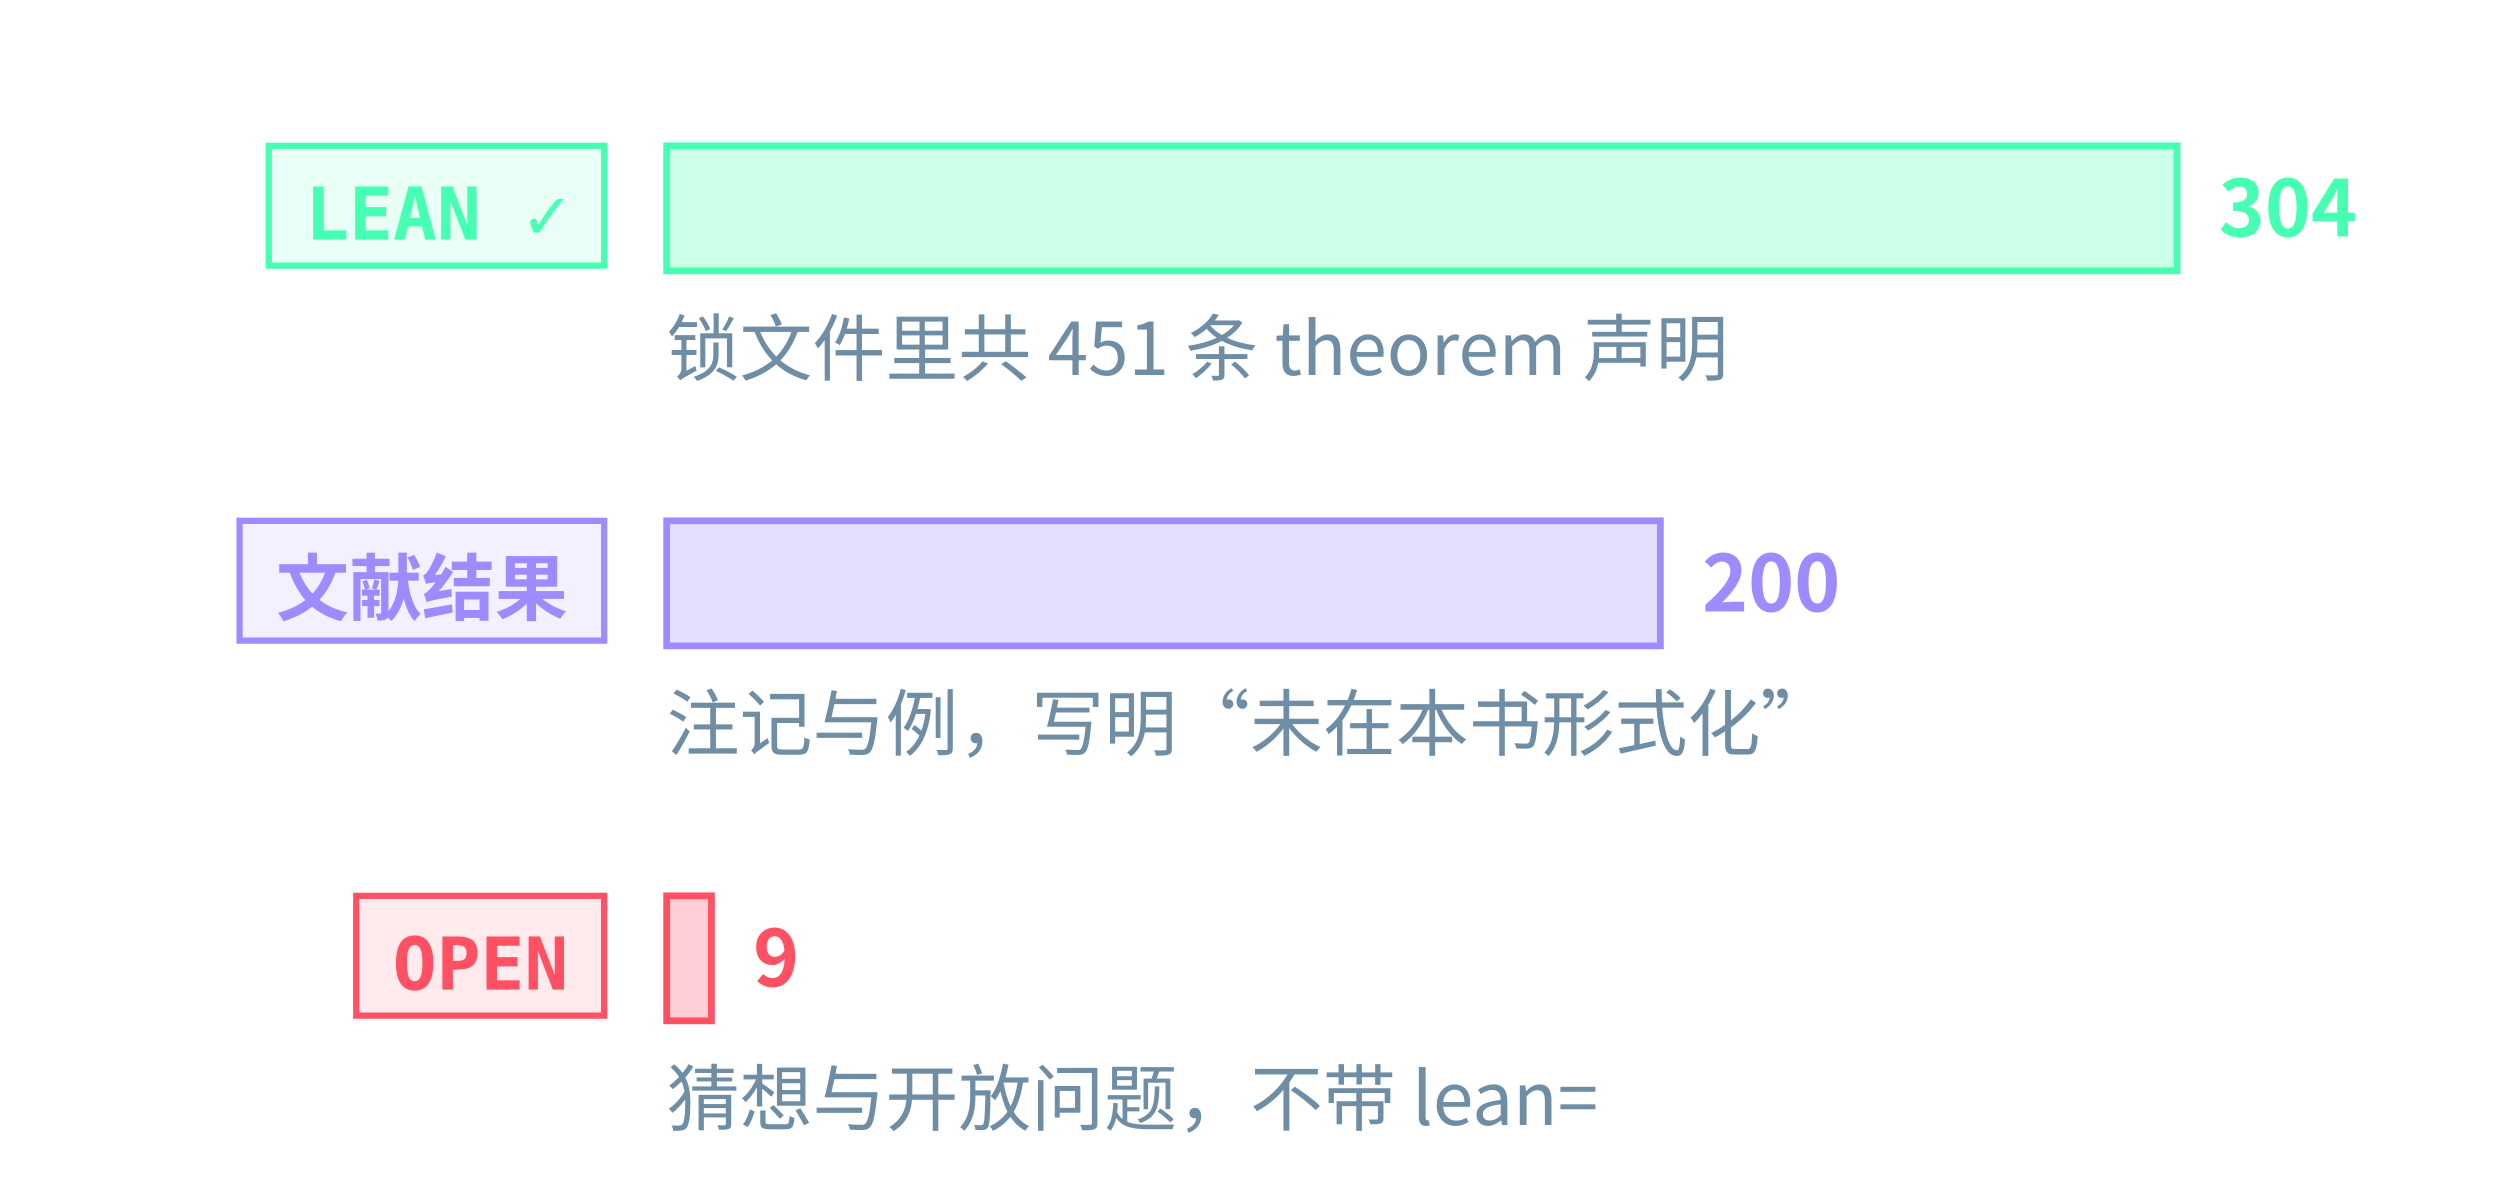
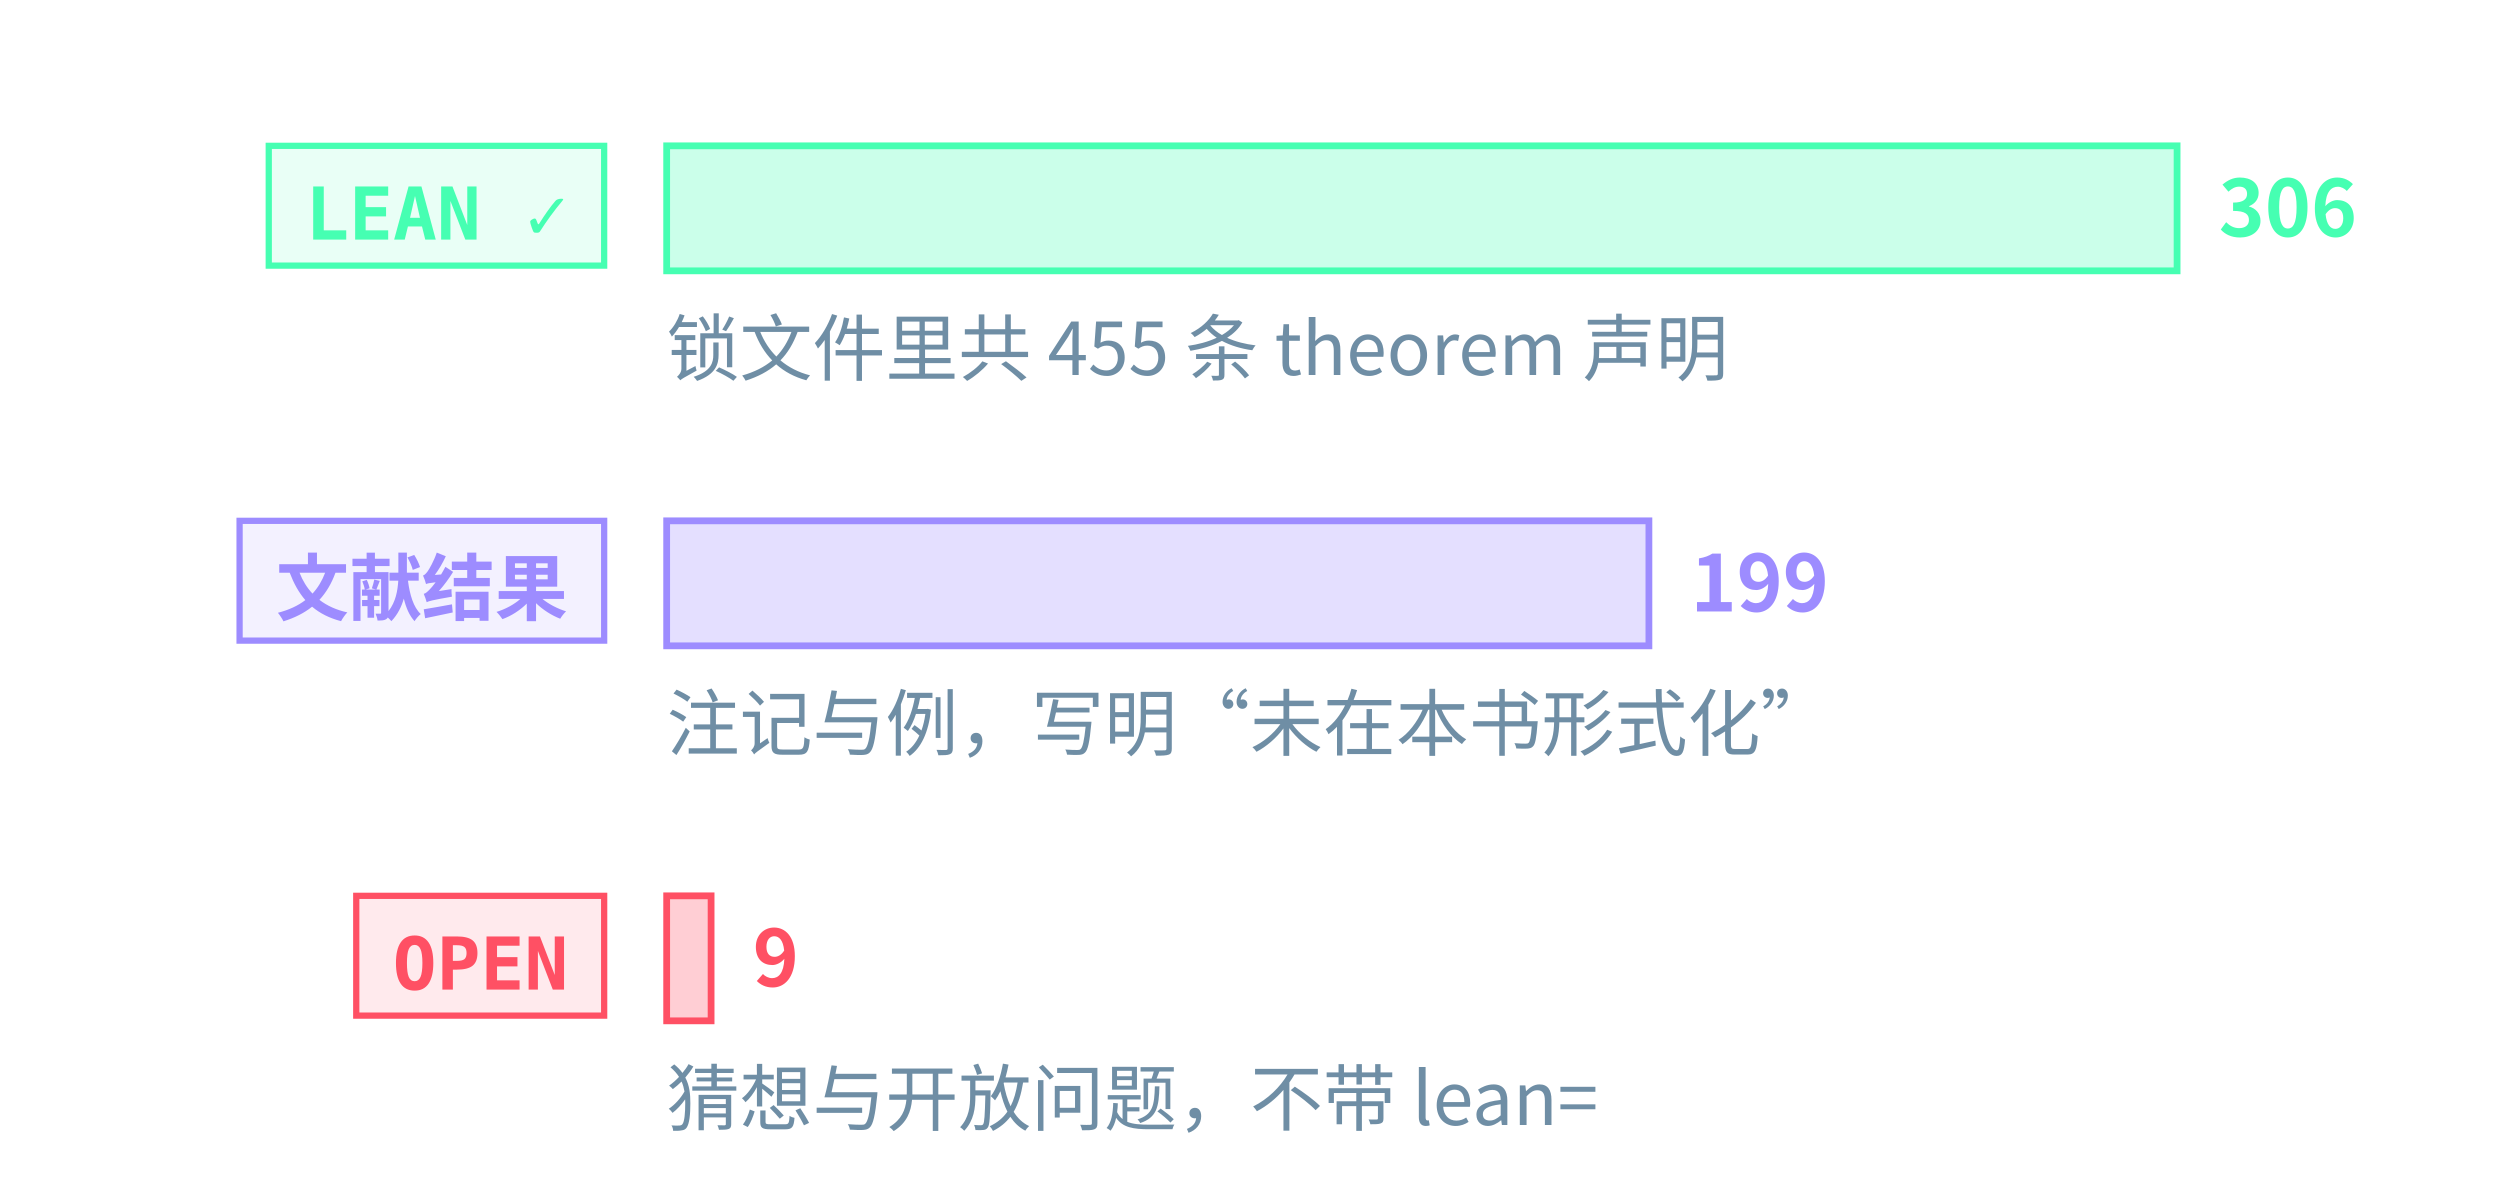
<svg xmlns="http://www.w3.org/2000/svg" class="tr-fig" data-tr-fig="prelude-three-tiers" data-lang="zh" viewBox="0 0 480 230" width="480" height="230" font-family="'Noto Sans SC', 'Noto Sans CJK SC', 'Source Sans 3', 'PingFang SC', 'Microsoft YaHei', system-ui, sans-serif" role="img" aria-label="三条横条，各配一个标签。最上面一条绿色，标签 LEAN ✓，是带 Lean 引用的定理、引理、命题与推论的条数，最长；中间一条紫色，标签“文献结果”，是标明文献结果的注记与例的条数；最下面一条红色，标签 OPEN，是开放猜想与开放问题的条数，很短。每条横条末端写着条数，绿色一条下面另注锁文件里 theorem 声明的条数。">
  <style>.ts-ink{stroke:#d4efff}.tf-ink{fill:#d4efff}.ts-dim{stroke:#6f8ea5}.tf-dim{fill:#6f8ea5}.ts-faint{stroke:#34506a}.tf-faint{fill:#34506a}.ts-edge{stroke:#143049}.tf-edge{fill:#143049}.ts-hot{stroke:#1f5d7c}.tf-hot{fill:#1f5d7c}.ts-bg{stroke:#03060c}.tf-bg{fill:#03060c}.ts-panel{stroke:#07101b}.tf-panel{fill:#07101b}.ts-sheet{stroke:#050c16}.tf-sheet{fill:#050c16}.ts-cyan{stroke:#19f0ff}.tf-cyan{fill:#19f0ff}.ts-magenta{stroke:#ff2fd0}.tf-magenta{fill:#ff2fd0}.ts-amber{stroke:#ffc83d}.tf-amber{fill:#ffc83d}.ts-violet{stroke:#9d8cff}.tf-violet{fill:#9d8cff}.ts-ok{stroke:#46ffb2}.tf-ok{fill:#46ffb2}.ts-warn{stroke:#ff5064}.tf-warn{fill:#ff5064}.ts-blue{stroke:#2a7bff}.tf-blue{fill:#2a7bff}.ts-orange{stroke:#ff8a3c}.tf-orange{fill:#ff8a3c}.ts-sigma{stroke:#cfe3ff}.tf-sigma{fill:#cfe3ff}</style>
  <rect x="51.6" y="28" width="64.4" height="23" class="ts-ok tf-ok" stroke-width="1.2" fill-opacity="0.12" />
  <text class="tf-ok tr-fig-mono" x="58.6" y="46" font-size="14" font-family="'JetBrains Mono', 'DejaVu Sans Mono', ui-monospace, Menlo, Consolas, monospace" font-weight="600">LEAN ✓</text>
  <rect x="128" y="28" width="290" height="24" class="ts-ok tf-ok" stroke-width="1.3" fill-opacity="0.28" />
-   <text class="tf-ok" x="426" y="45.4" font-size="15" font-weight="600">304</text>
+   <text class="tf-ok" x="426" y="45.4" font-size="15" font-weight="600">306</text>
  <rect x="46" y="100" width="70" height="23" class="ts-violet tf-violet" stroke-width="1.2" fill-opacity="0.12" />
  <text class="tf-violet tr-fig-mono" x="53" y="118" font-size="14" font-family="'JetBrains Mono', 'DejaVu Sans Mono', ui-monospace, Menlo, Consolas, monospace" font-weight="600">文献结果</text>
-   <rect x="128" y="100" width="190.79" height="24" class="ts-violet tf-violet" stroke-width="1.3" fill-opacity="0.28" />
-   <text class="tf-violet" x="326.79" y="117.4" font-size="15" font-weight="600">200</text>
+   <rect x="128" y="100" width="188.59" height="24" class="ts-violet tf-violet" stroke-width="1.3" fill-opacity="0.28" />
+   <text class="tf-violet" x="324.59" y="117.4" font-size="15" font-weight="600">199</text>
  <rect x="68.4" y="172" width="47.6" height="23" class="ts-warn tf-warn" stroke-width="1.2" fill-opacity="0.12" />
  <text class="tf-warn tr-fig-mono" x="75.4" y="190" font-size="14" font-family="'JetBrains Mono', 'DejaVu Sans Mono', ui-monospace, Menlo, Consolas, monospace" font-weight="600">OPEN</text>
-   <rect x="128" y="172" width="8.59" height="24" class="ts-warn tf-warn" stroke-width="1.3" fill-opacity="0.28" />
-   <text class="tf-warn" x="144.59" y="189.4" font-size="15" font-weight="600">9</text>
-   <text class="tf-dim" x="128" y="72" font-size="14">锁文件里共 451 条 theorem 声明</text>
+   <rect x="128" y="172" width="8.53" height="24" class="ts-warn tf-warn" stroke-width="1.3" fill-opacity="0.28" />
+   <text class="tf-warn" x="144.53" y="189.4" font-size="15" font-weight="600">9</text>
+   <text class="tf-dim" x="128" y="72" font-size="14">锁文件里共 455 条 theorem 声明</text>
  <text class="tf-dim" x="128" y="144" font-size="14">注记与例，写明“未在本书形式化”</text>
  <text class="tf-dim" x="128" y="216" font-size="14">猜想与开放问题，不带 lean=</text>
</svg>
